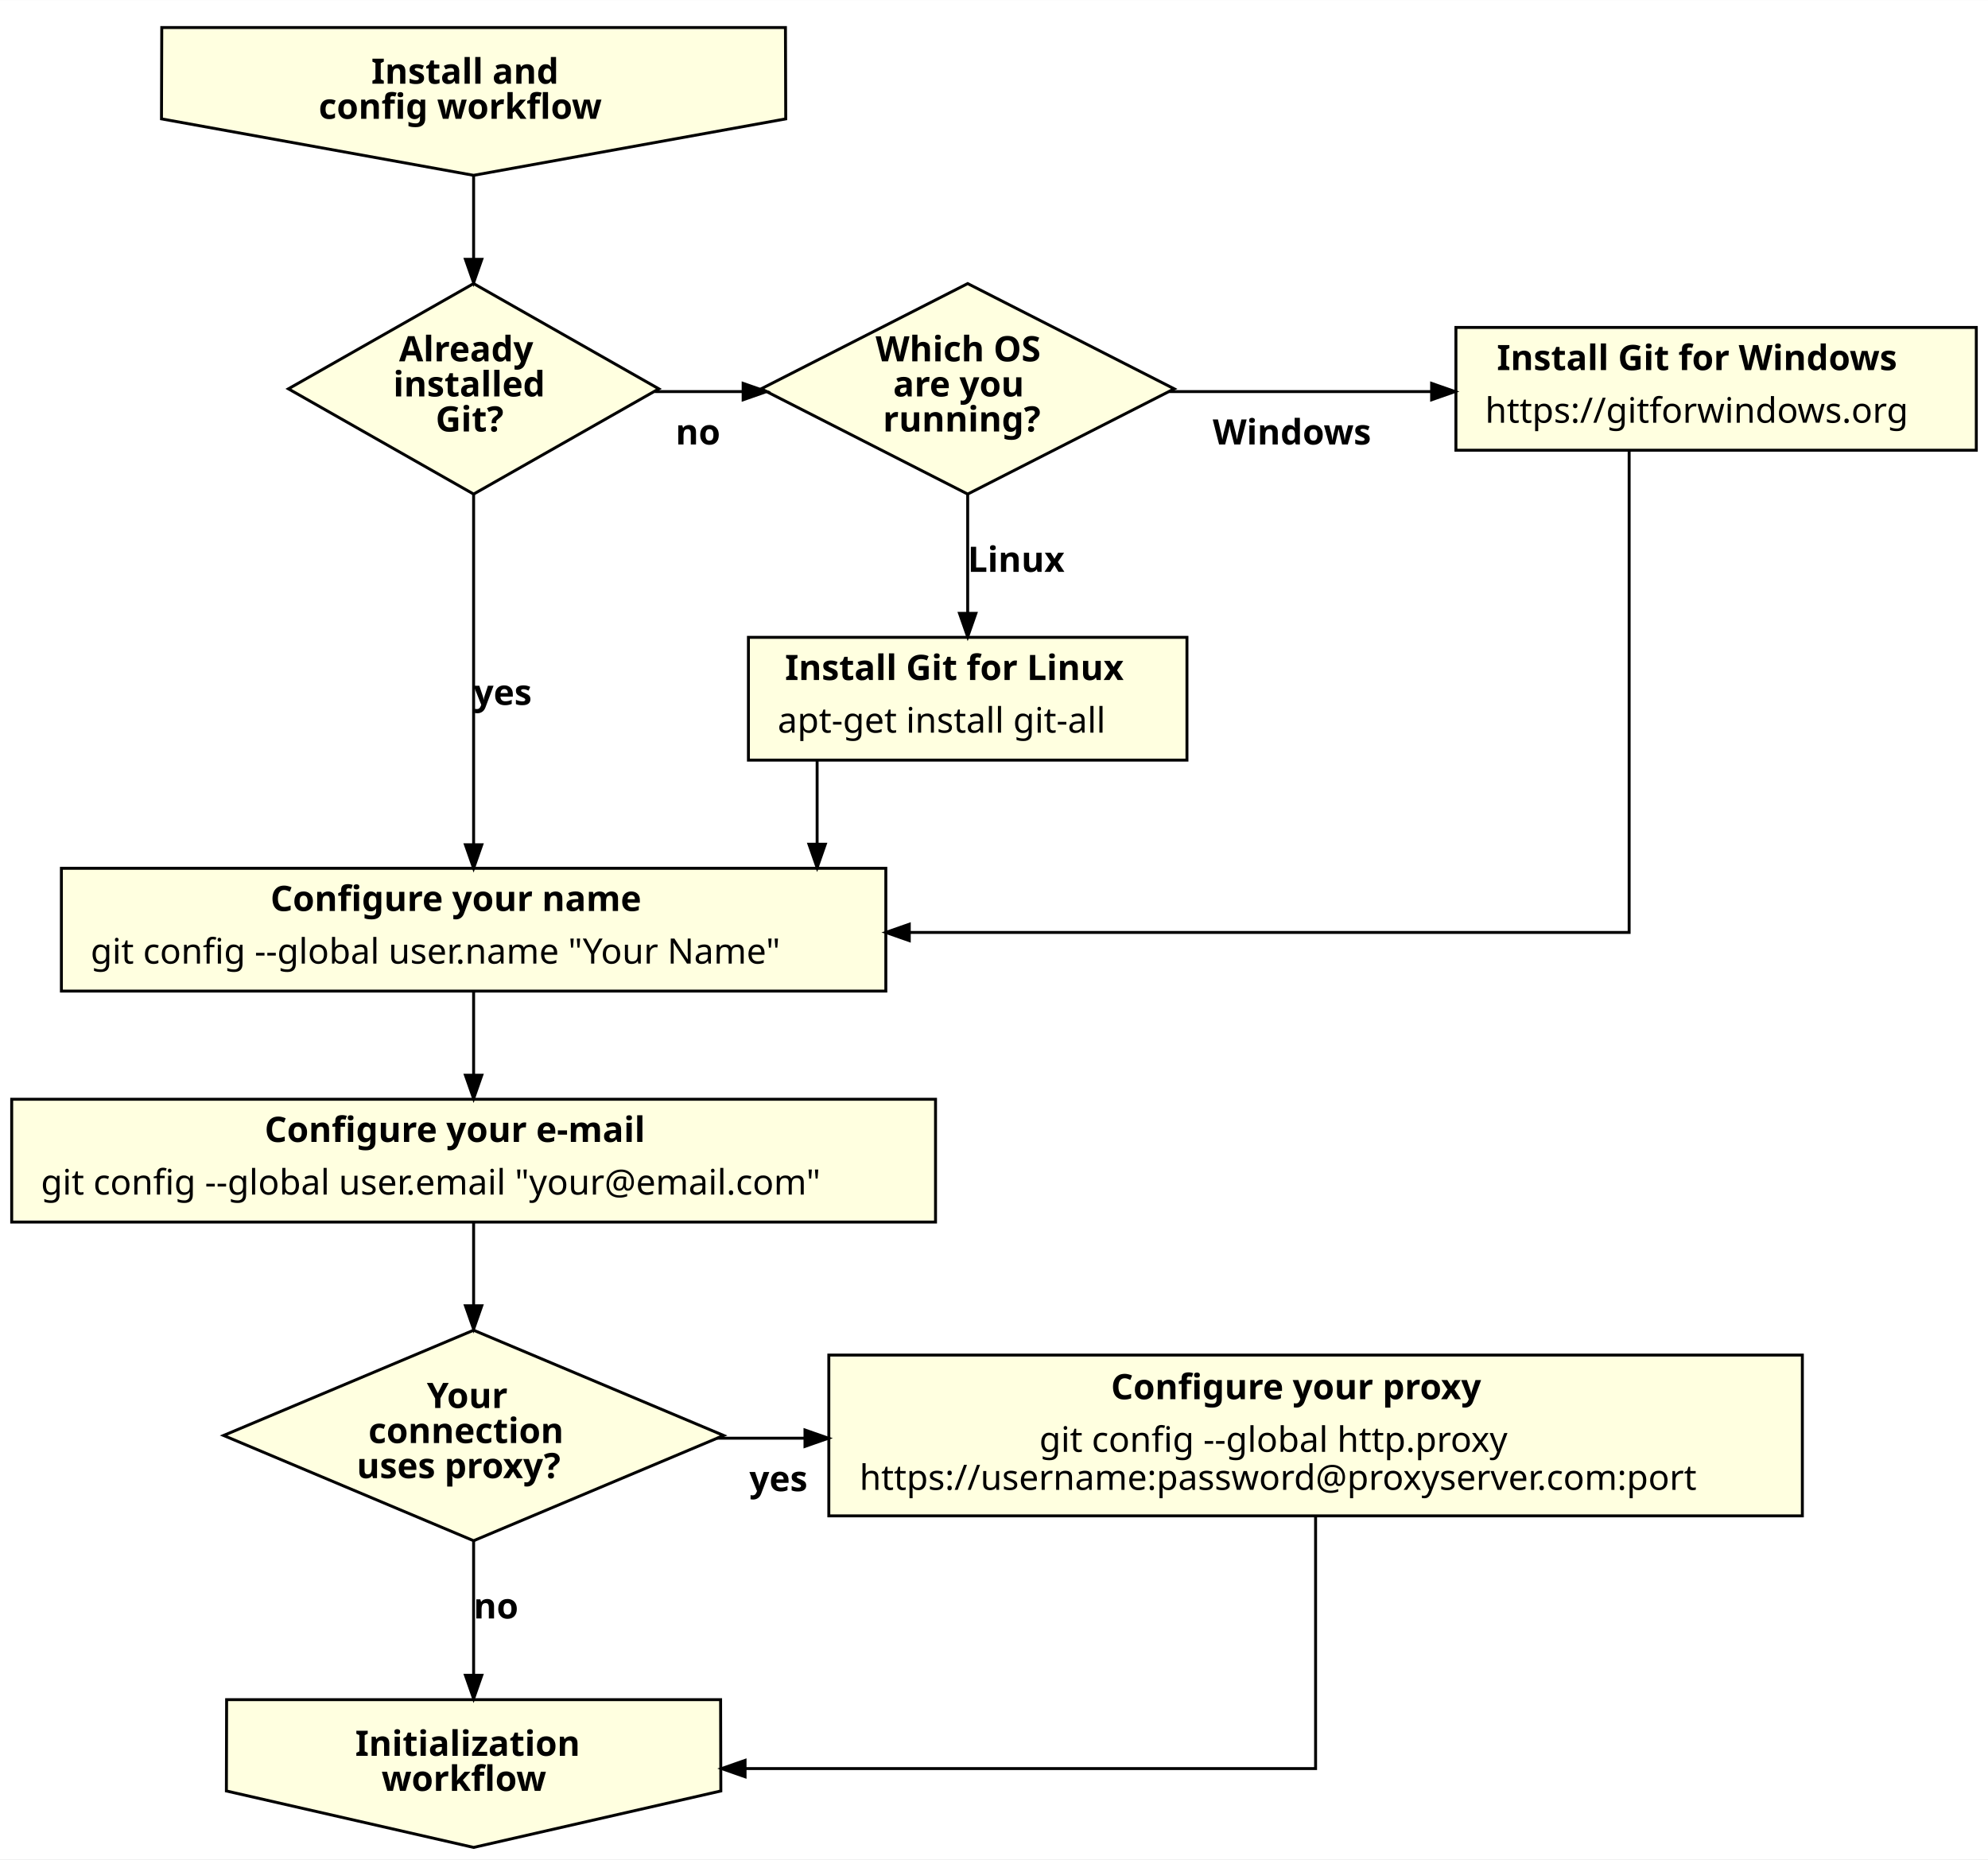
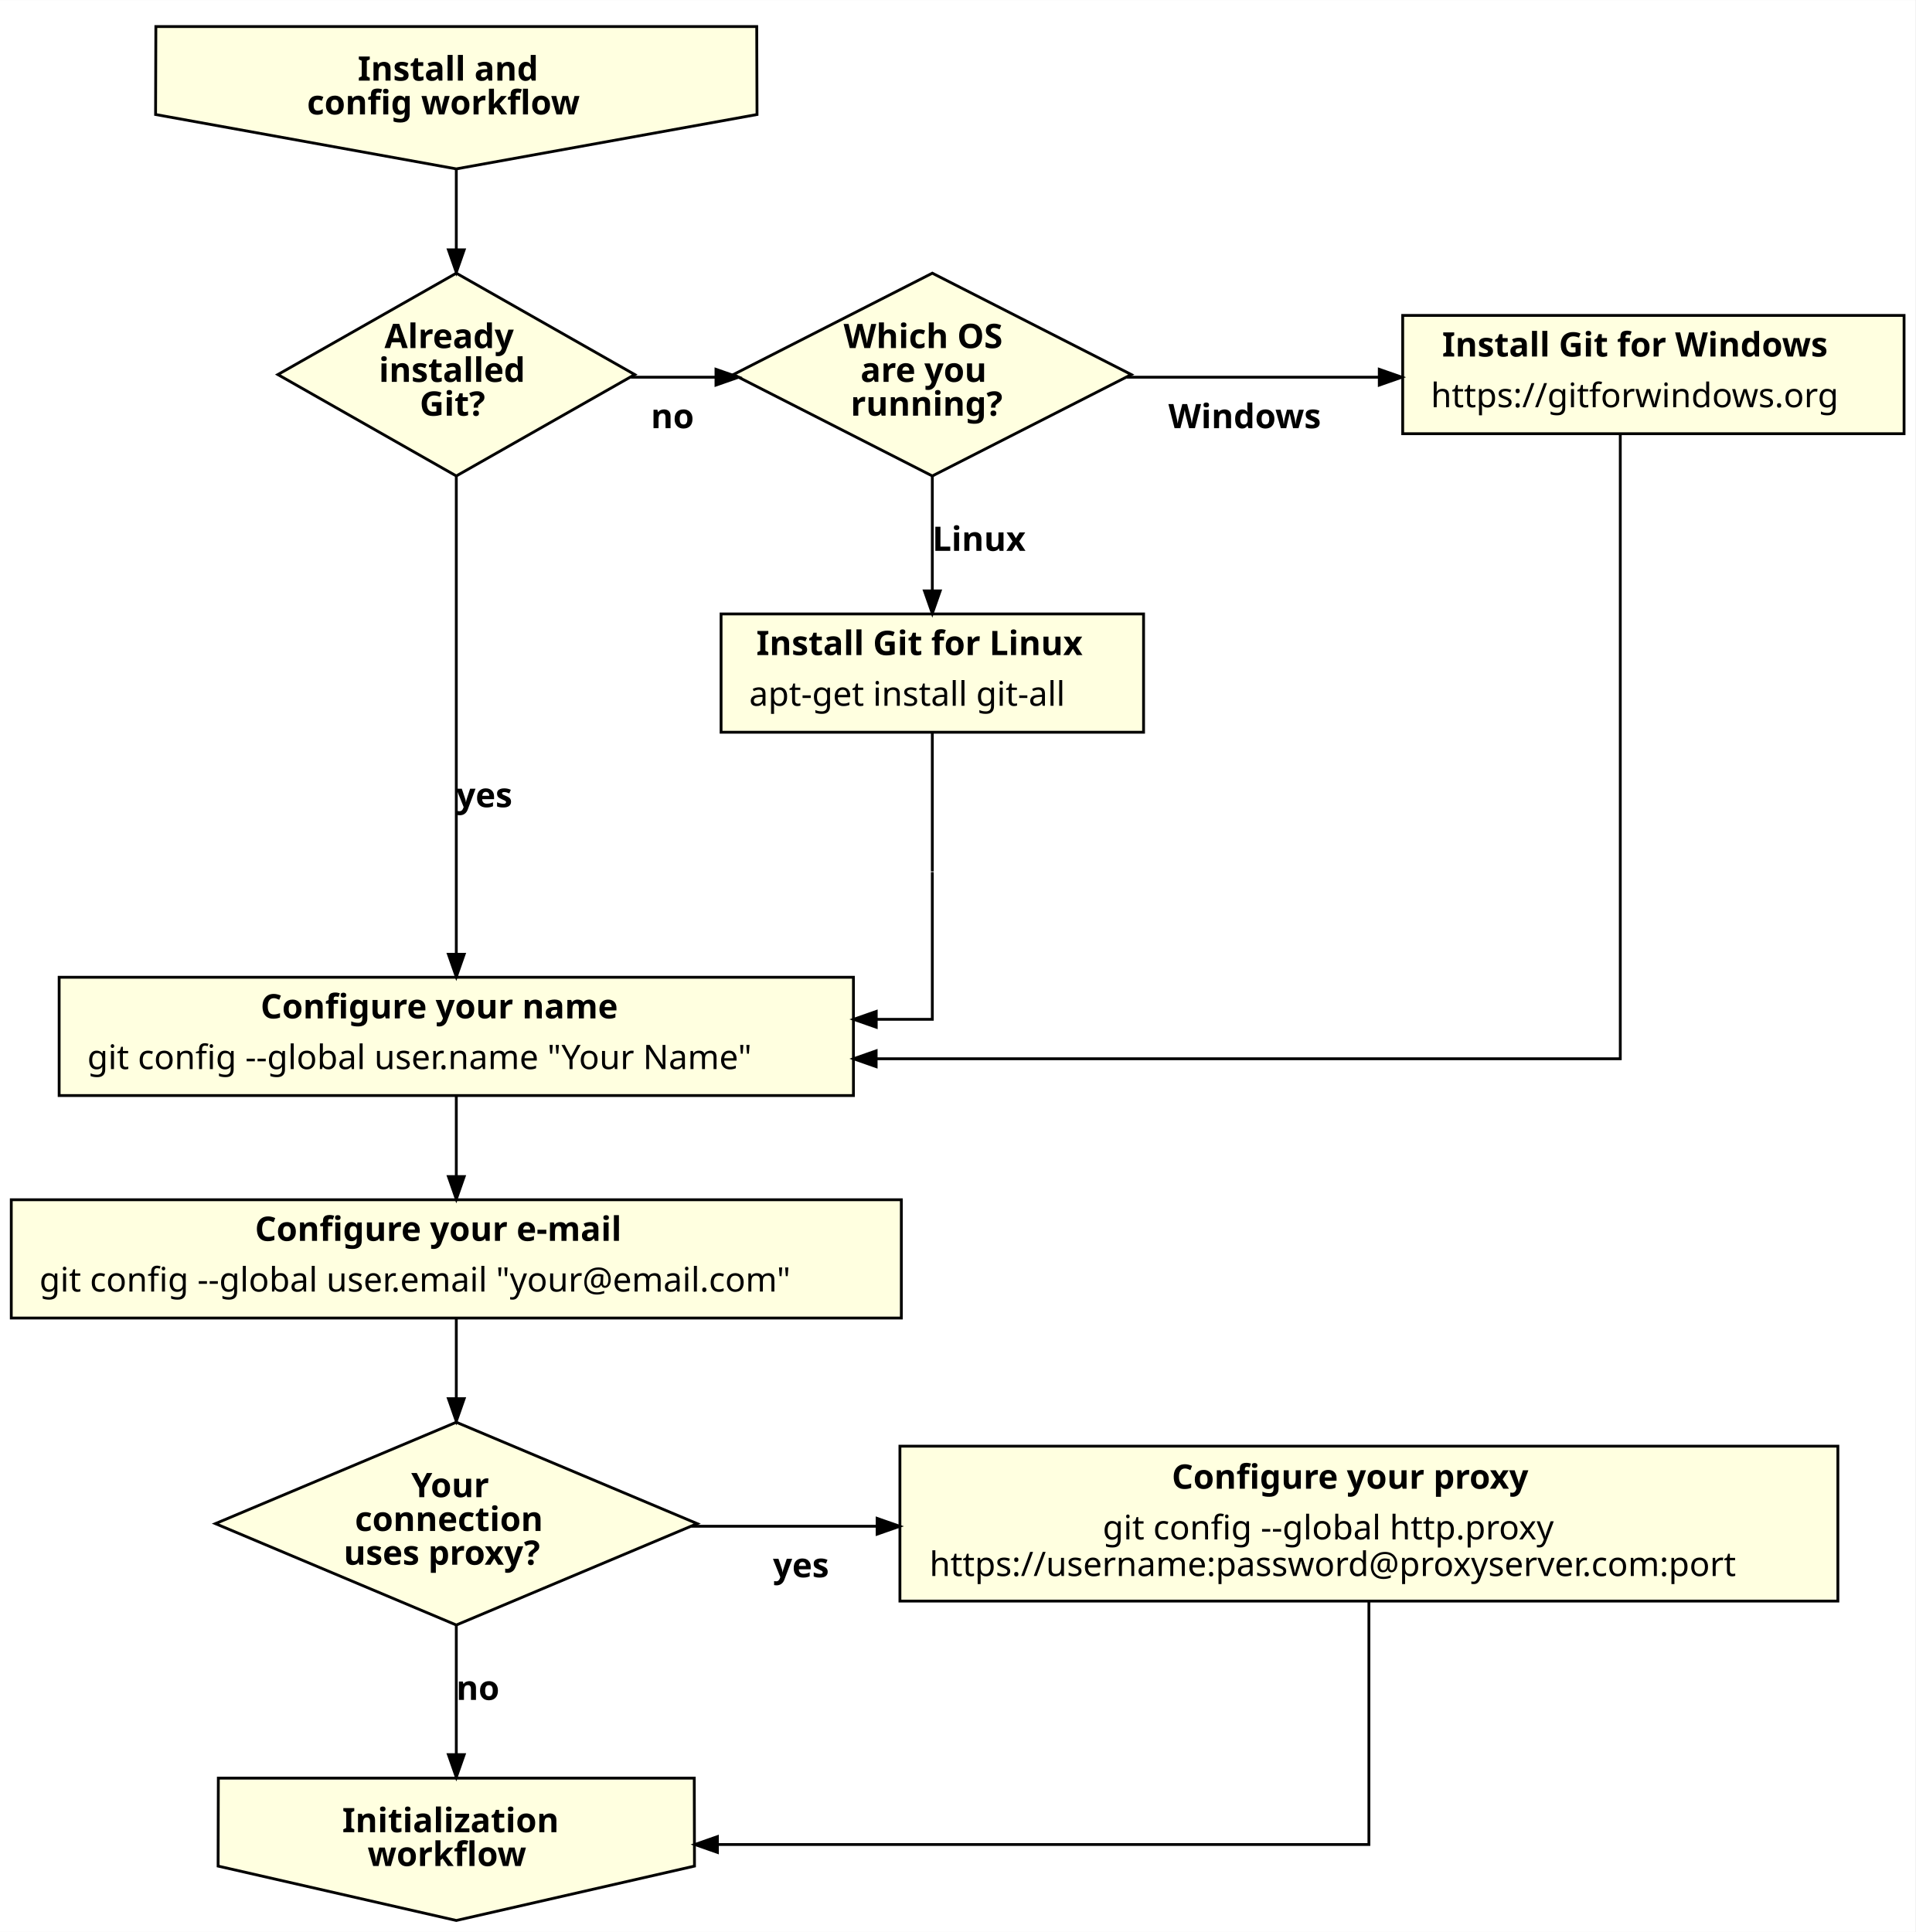
- <svg xmlns="http://www.w3.org/2000/svg" width="680pt" height="636pt" viewBox="0.00 0.00 680.00 635.88">
-   <g id="graph0" class="graph" transform="scale(1 1) rotate(0) translate(4 631.876)">
-     <polygon fill="white" stroke="none" points="-4,4 -4,-631.876 676,-631.876 676,4 -4,4" />
-     <g id="node1" class="node">
-       <polygon fill="lightyellow" stroke="black" points="51.236,-591.274 158,-571.969 264.764,-591.274 264.664,-622.509 51.336,-622.509 51.236,-591.274" />
-       <text text-anchor="start" x="123" y="-603.307" font-family="Verdana" font-weight="bold" font-size="12.00">Install and</text>
-       <text text-anchor="start" x="105" y="-591.307" font-family="Verdana" font-weight="bold" font-size="12.00">config workflow</text>
+ <svg xmlns="http://www.w3.org/2000/svg" width="680pt" height="686pt" viewBox="0.00 0.00 680.00 685.88">
+   <g id="graph0" class="graph" transform="scale(1 1) rotate(0) translate(4 681.876)">
+     <polygon fill="white" stroke="none" points="-4,4 -4,-681.876 676,-681.876 676,4 -4,4" />
+     <g id="node9" class="node">
+       <polygon fill="lightyellow" stroke="black" points="299,-334.938 17,-334.938 17,-292.938 299,-292.938 299,-334.938" />
+       <text text-anchor="start" x="88.5" y="-320.338" font-family="Verdana" font-weight="bold" font-size="12.00">Configure your name</text>
+       <text text-anchor="start" x="27" y="-302.338" font-family="Verdana" font-size="12.00">git config --global user.name "Your Name"</text>
+     </g>
+     <g id="edge8" class="edge">
+       <path fill="none" stroke="black" d="M327,-372.288C327,-369.212 327,-320 327,-320 327,-320 307.093,-320 307.093,-320" />
+       <polygon fill="black" stroke="black" points="307.093,-317.2 299.093,-320 307.093,-322.8 307.093,-317.2" />
+     </g>
+     <g id="node2" class="node">
+       <polygon fill="lightyellow" stroke="black" points="51.236,-641.274 158,-621.969 264.764,-641.274 264.664,-672.509 51.336,-672.509 51.236,-641.274" />
+       <text text-anchor="start" x="123" y="-653.307" font-family="Verdana" font-weight="bold" font-size="12.00">Install and</text>
+       <text text-anchor="start" x="105" y="-641.307" font-family="Verdana" font-weight="bold" font-size="12.00">config workflow</text>
+     </g>
+     <g id="node4" class="node">
+       <polygon fill="lightyellow" stroke="black" points="158,-584.938 94.648,-548.938 158,-512.938 221.352,-548.938 158,-584.938" />
+       <text text-anchor="start" x="132.5" y="-558.338" font-family="Verdana" font-weight="bold" font-size="12.00">Already</text>
+       <text text-anchor="start" x="130.5" y="-546.338" font-family="Verdana" font-weight="bold" font-size="12.00">installed</text>
+       <text text-anchor="start" x="145" y="-534.338" font-family="Verdana" font-weight="bold" font-size="12.00">Git?</text>
+     </g>
+     <g id="edge1" class="edge">
+       <path fill="none" stroke="black" d="M158,-621.782C158,-621.782 158,-593.232 158,-593.232" />
+       <polygon fill="black" stroke="black" points="160.8,-593.232 158,-585.232 155.2,-593.232 160.8,-593.232" />
    </g>
    <g id="node3" class="node">
-       <polygon fill="lightyellow" stroke="black" points="158,-534.938 94.648,-498.938 158,-462.938 221.352,-498.938 158,-534.938" />
-       <text text-anchor="start" x="132.5" y="-508.338" font-family="Verdana" font-weight="bold" font-size="12.00">Already</text>
-       <text text-anchor="start" x="130.5" y="-496.338" font-family="Verdana" font-weight="bold" font-size="12.00">installed</text>
-       <text text-anchor="start" x="145" y="-484.338" font-family="Verdana" font-weight="bold" font-size="12.00">Git?</text>
-     </g>
-     <g id="edge1" class="edge">
-       <path fill="none" stroke="black" d="M158,-571.782C158,-571.782 158,-543.232 158,-543.232" />
-       <polygon fill="black" stroke="black" points="160.8,-543.232 158,-535.232 155.2,-543.232 160.8,-543.232" />
-     </g>
-     <g id="node2" class="node">
      <polygon fill="lightyellow" stroke="black" points="73.437,-19.336 158,-0.031 242.563,-19.336 242.484,-50.571 73.516,-50.571 73.437,-19.336" />
      <text text-anchor="start" x="117.5" y="-31.369" font-family="Verdana" font-weight="bold" font-size="12.00">Initialization</text>
      <text text-anchor="start" x="126.5" y="-19.369" font-family="Verdana" font-weight="bold" font-size="12.00">workflow</text>
    </g>
-     <g id="node4" class="node">
-       <polygon fill="lightyellow" stroke="black" points="327,-534.938 256.355,-498.938 327,-462.938 397.645,-498.938 327,-534.938" />
-       <text text-anchor="start" x="295.5" y="-508.338" font-family="Verdana" font-weight="bold" font-size="12.00">Which OS</text>
-       <text text-anchor="start" x="301.5" y="-496.338" font-family="Verdana" font-weight="bold" font-size="12.00">are you</text>
-       <text text-anchor="start" x="298" y="-484.338" font-family="Verdana" font-weight="bold" font-size="12.00">running?</text>
+     <g id="node5" class="node">
+       <polygon fill="lightyellow" stroke="black" points="327,-584.938 256.355,-548.938 327,-512.938 397.645,-548.938 327,-584.938" />
+       <text text-anchor="start" x="295.5" y="-558.338" font-family="Verdana" font-weight="bold" font-size="12.00">Which OS</text>
+       <text text-anchor="start" x="301.5" y="-546.338" font-family="Verdana" font-weight="bold" font-size="12.00">are you</text>
+       <text text-anchor="start" x="298" y="-534.338" font-family="Verdana" font-weight="bold" font-size="12.00">running?</text>
    </g>
    <g id="edge3" class="edge">
-       <path fill="none" stroke="black" d="M219.97,-498C219.97,-498 250.193,-498 250.193,-498" />
-       <polygon fill="black" stroke="black" points="250.193,-500.8 258.193,-498 250.193,-495.2 250.193,-500.8" />
-       <text text-anchor="start" x="227.081" y="-479.9" font-family="Verdana" font-weight="bold" font-size="12.00">no</text>
+       <path fill="none" stroke="black" d="M219.97,-548C219.97,-548 250.193,-548 250.193,-548" />
+       <polygon fill="black" stroke="black" points="250.193,-550.8 258.193,-548 250.193,-545.2 250.193,-550.8" />
+       <text text-anchor="start" x="227.081" y="-529.9" font-family="Verdana" font-weight="bold" font-size="12.00">no</text>
+     </g>
+     <g id="edge2" class="edge">
+       <path fill="none" stroke="black" d="M158,-512.734C158,-512.734 158,-343.102 158,-343.102" />
+       <polygon fill="black" stroke="black" points="160.8,-343.102 158,-335.102 155.2,-343.102 160.8,-343.102" />
+       <text text-anchor="start" x="158" y="-395.338" font-family="Verdana" font-weight="bold" font-size="12.00">   yes</text>
+     </g>
+     <g id="node7" class="node">
+       <polygon fill="lightyellow" stroke="black" points="402,-463.938 252,-463.938 252,-421.938 402,-421.938 402,-463.938" />
+       <text text-anchor="start" x="264.5" y="-449.338" font-family="Verdana" font-weight="bold" font-size="12.00">Install Git for Linux</text>
+       <text text-anchor="start" x="262" y="-431.338" font-family="Verdana" font-size="12.00">apt-get install git-all</text>
+     </g>
+     <g id="edge5" class="edge">
+       <path fill="none" stroke="black" d="M327,-512.755C327,-512.755 327,-472.133 327,-472.133" />
+       <polygon fill="black" stroke="black" points="329.8,-472.133 327,-464.133 324.2,-472.133 329.8,-472.133" />
+       <text text-anchor="start" x="327" y="-486.338" font-family="Verdana" font-weight="bold" font-size="12.00">   Linux</text>
    </g>
    <g id="node8" class="node">
-       <polygon fill="lightyellow" stroke="black" points="299,-334.938 17,-334.938 17,-292.938 299,-292.938 299,-334.938" />
-       <text text-anchor="start" x="88.5" y="-320.338" font-family="Verdana" font-weight="bold" font-size="12.00">Configure your name</text>
-       <text text-anchor="start" x="27" y="-302.338" font-family="Verdana" font-size="12.00">git config --global user.name "Your Name"</text>
+       <polygon fill="lightyellow" stroke="black" points="672,-569.938 494,-569.938 494,-527.938 672,-527.938 672,-569.938" />
+       <text text-anchor="start" x="508" y="-555.338" font-family="Verdana" font-weight="bold" font-size="12.00">Install Git for Windows</text>
+       <text text-anchor="start" x="504" y="-537.338" font-family="Verdana" font-size="12.00">https://gitforwindows.org</text>
    </g>
-     <g id="edge2" class="edge">
-       <path fill="none" stroke="black" d="M158,-462.829C158,-462.829 158,-342.987 158,-342.987" />
-       <polygon fill="black" stroke="black" points="160.8,-342.987 158,-334.987 155.2,-342.987 160.8,-342.987" />
-       <text text-anchor="start" x="158" y="-390.838" font-family="Verdana" font-weight="bold" font-size="12.00">   yes</text>
+     <g id="edge4" class="edge">
+       <path fill="none" stroke="black" d="M395.94,-548C395.94,-548 485.689,-548 485.689,-548" />
+       <polygon fill="black" stroke="black" points="485.689,-550.8 493.689,-548 485.689,-545.2 485.689,-550.8" />
+       <text text-anchor="start" x="410.815" y="-529.9" font-family="Verdana" font-weight="bold" font-size="12.00">Windows</text>
    </g>
    <g id="node6" class="node">
-       <polygon fill="lightyellow" stroke="black" points="402,-413.938 252,-413.938 252,-371.938 402,-371.938 402,-413.938" />
-       <text text-anchor="start" x="264.5" y="-399.338" font-family="Verdana" font-weight="bold" font-size="12.00">Install Git for Linux</text>
-       <text text-anchor="start" x="262" y="-381.338" font-family="Verdana" font-size="12.00">apt-get install git-all</text>
-     </g>
-     <g id="edge5" class="edge">
-       <path fill="none" stroke="black" d="M327,-462.755C327,-462.755 327,-422.133 327,-422.133" />
-       <polygon fill="black" stroke="black" points="329.8,-422.133 327,-414.133 324.2,-422.133 329.8,-422.133" />
-       <text text-anchor="start" x="327" y="-436.338" font-family="Verdana" font-weight="bold" font-size="12.00">   Linux</text>
-     </g>
-     <g id="node7" class="node">
-       <polygon fill="lightyellow" stroke="black" points="672,-519.938 494,-519.938 494,-477.938 672,-477.938 672,-519.938" />
-       <text text-anchor="start" x="508" y="-505.338" font-family="Verdana" font-weight="bold" font-size="12.00">Install Git for Windows</text>
-       <text text-anchor="start" x="504" y="-487.338" font-family="Verdana" font-size="12.00">https://gitforwindows.org</text>
-     </g>
-     <g id="edge4" class="edge">
-       <path fill="none" stroke="black" d="M395.94,-498C395.94,-498 485.689,-498 485.689,-498" />
-       <polygon fill="black" stroke="black" points="485.689,-500.8 493.689,-498 485.689,-495.2 485.689,-500.8" />
-       <text text-anchor="start" x="410.815" y="-479.9" font-family="Verdana" font-weight="bold" font-size="12.00">Windows</text>
-     </g>
-     <g id="node5" class="node">
      <polygon fill="lightyellow" stroke="black" points="158,-176.938 72.481,-140.938 158,-104.938 243.519,-140.938 158,-176.938" />
      <text text-anchor="start" x="142" y="-150.338" font-family="Verdana" font-weight="bold" font-size="12.00">Your</text>
      <text text-anchor="start" x="122" y="-138.338" font-family="Verdana" font-weight="bold" font-size="12.00">connection</text>
      <text text-anchor="start" x="118" y="-126.338" font-family="Verdana" font-weight="bold" font-size="12.00">uses proxy?</text>
    </g>
-     <g id="edge10" class="edge">
+     <g id="edge11" class="edge">
      <path fill="none" stroke="black" d="M158,-104.883C158,-104.883 158,-58.908 158,-58.908" />
      <polygon fill="black" stroke="black" points="160.8,-58.908 158,-50.908 155.2,-58.908 160.8,-58.908" />
      <text text-anchor="start" x="158" y="-78.338" font-family="Verdana" font-weight="bold" font-size="12.00">   no</text>
    </g>
-     <g id="node10" class="node">
-       <polygon fill="lightyellow" stroke="black" points="612.5,-168.438 279.5,-168.438 279.5,-113.438 612.5,-113.438 612.5,-168.438" />
-       <text text-anchor="start" x="376" y="-153.338" font-family="Verdana" font-weight="bold" font-size="12.00">Configure your proxy</text>
-       <text text-anchor="start" x="351.5" y="-135.338" font-family="Verdana" font-size="12.00">git config ‐‐global http.proxy</text>
-       <text text-anchor="start" x="290" y="-122.338" font-family="Verdana" font-size="12.00">https://username:password@proxyserver.com:port</text>
+     <g id="node11" class="node">
+       <polygon fill="lightyellow" stroke="black" points="648.5,-168.438 315.5,-168.438 315.5,-113.438 648.5,-113.438 648.5,-168.438" />
+       <text text-anchor="start" x="412" y="-153.338" font-family="Verdana" font-weight="bold" font-size="12.00">Configure your proxy</text>
+       <text text-anchor="start" x="387.5" y="-135.338" font-family="Verdana" font-size="12.00">git config ‐‐global http.proxy</text>
+       <text text-anchor="start" x="326" y="-122.338" font-family="Verdana" font-size="12.00">https://username:password@proxyserver.com:port</text>
    </g>
-     <g id="edge11" class="edge">
-       <path fill="none" stroke="black" d="M241.302,-140C241.302,-140 271.346,-140 271.346,-140" />
-       <polygon fill="black" stroke="black" points="271.346,-142.8 279.346,-140 271.346,-137.2 271.346,-142.8" />
-       <text text-anchor="start" x="252.324" y="-121.9" font-family="Verdana" font-weight="bold" font-size="12.00">yes   </text>
+     <g id="edge12" class="edge">
+       <path fill="none" stroke="black" d="M241.438,-140C241.438,-140 307.405,-140 307.405,-140" />
+       <polygon fill="black" stroke="black" points="307.405,-142.8 315.405,-140 307.405,-137.2 307.405,-142.8" />
+       <text text-anchor="start" x="270.421" y="-121.9" font-family="Verdana" font-weight="bold" font-size="12.00">yes   </text>
    </g>
    <g id="edge7" class="edge">
-       <path fill="none" stroke="black" d="M275.5,-371.768C275.5,-371.768 275.5,-343.167 275.5,-343.167" />
-       <polygon fill="black" stroke="black" points="278.3,-343.167 275.5,-335.167 272.7,-343.167 278.3,-343.167" />
+       <path fill="none" stroke="black" d="M327,-421.786C327,-401.668 327,-374.217 327,-372.521" />
    </g>
    <g id="edge6" class="edge">
-       <path fill="none" stroke="black" d="M553.25,-477.609C553.25,-428.769 553.25,-313 553.25,-313 553.25,-313 307.02,-313 307.02,-313" />
-       <polygon fill="black" stroke="black" points="307.02,-310.2 299.02,-313 307.02,-315.8 307.02,-310.2" />
+       <path fill="none" stroke="black" d="M571.25,-527.804C571.25,-468.699 571.25,-306 571.25,-306 571.25,-306 307.061,-306 307.061,-306" />
+       <polygon fill="black" stroke="black" points="307.061,-303.2 299.061,-306 307.061,-308.8 307.061,-303.2" />
    </g>
-     <g id="node9" class="node">
+     <g id="node10" class="node">
      <polygon fill="lightyellow" stroke="black" points="316,-255.938 0,-255.938 0,-213.938 316,-213.938 316,-255.938" />
      <text text-anchor="start" x="86.5" y="-241.338" font-family="Verdana" font-weight="bold" font-size="12.00">Configure your e-mail</text>
      <text text-anchor="start" x="10" y="-223.338" font-family="Verdana" font-size="12.00">git config --global user.email "your@email.com"</text>
    </g>
-     <g id="edge8" class="edge">
+     <g id="edge9" class="edge">
      <path fill="none" stroke="black" d="M158,-292.768C158,-292.768 158,-264.167 158,-264.167" />
      <polygon fill="black" stroke="black" points="160.8,-264.167 158,-256.167 155.2,-264.167 160.8,-264.167" />
    </g>
-     <g id="edge9" class="edge">
+     <g id="edge10" class="edge">
      <path fill="none" stroke="black" d="M158,-213.608C158,-213.608 158,-185.308 158,-185.308" />
      <polygon fill="black" stroke="black" points="160.8,-185.308 158,-177.308 155.2,-185.308 160.8,-185.308" />
    </g>
-     <g id="edge12" class="edge">
-       <path fill="none" stroke="black" d="M446,-113.357C446,-79.636 446,-27 446,-27 446,-27 250.852,-27 250.852,-27" />
-       <polygon fill="black" stroke="black" points="250.852,-24.2 242.852,-27 250.852,-29.8 250.852,-24.2" />
+     <g id="edge13" class="edge">
+       <path fill="none" stroke="black" d="M482,-113.357C482,-79.636 482,-27 482,-27 482,-27 250.704,-27 250.704,-27" />
+       <polygon fill="black" stroke="black" points="250.704,-24.2 242.704,-27 250.704,-29.8 250.704,-24.2" />
    </g>
  </g>
</svg>
